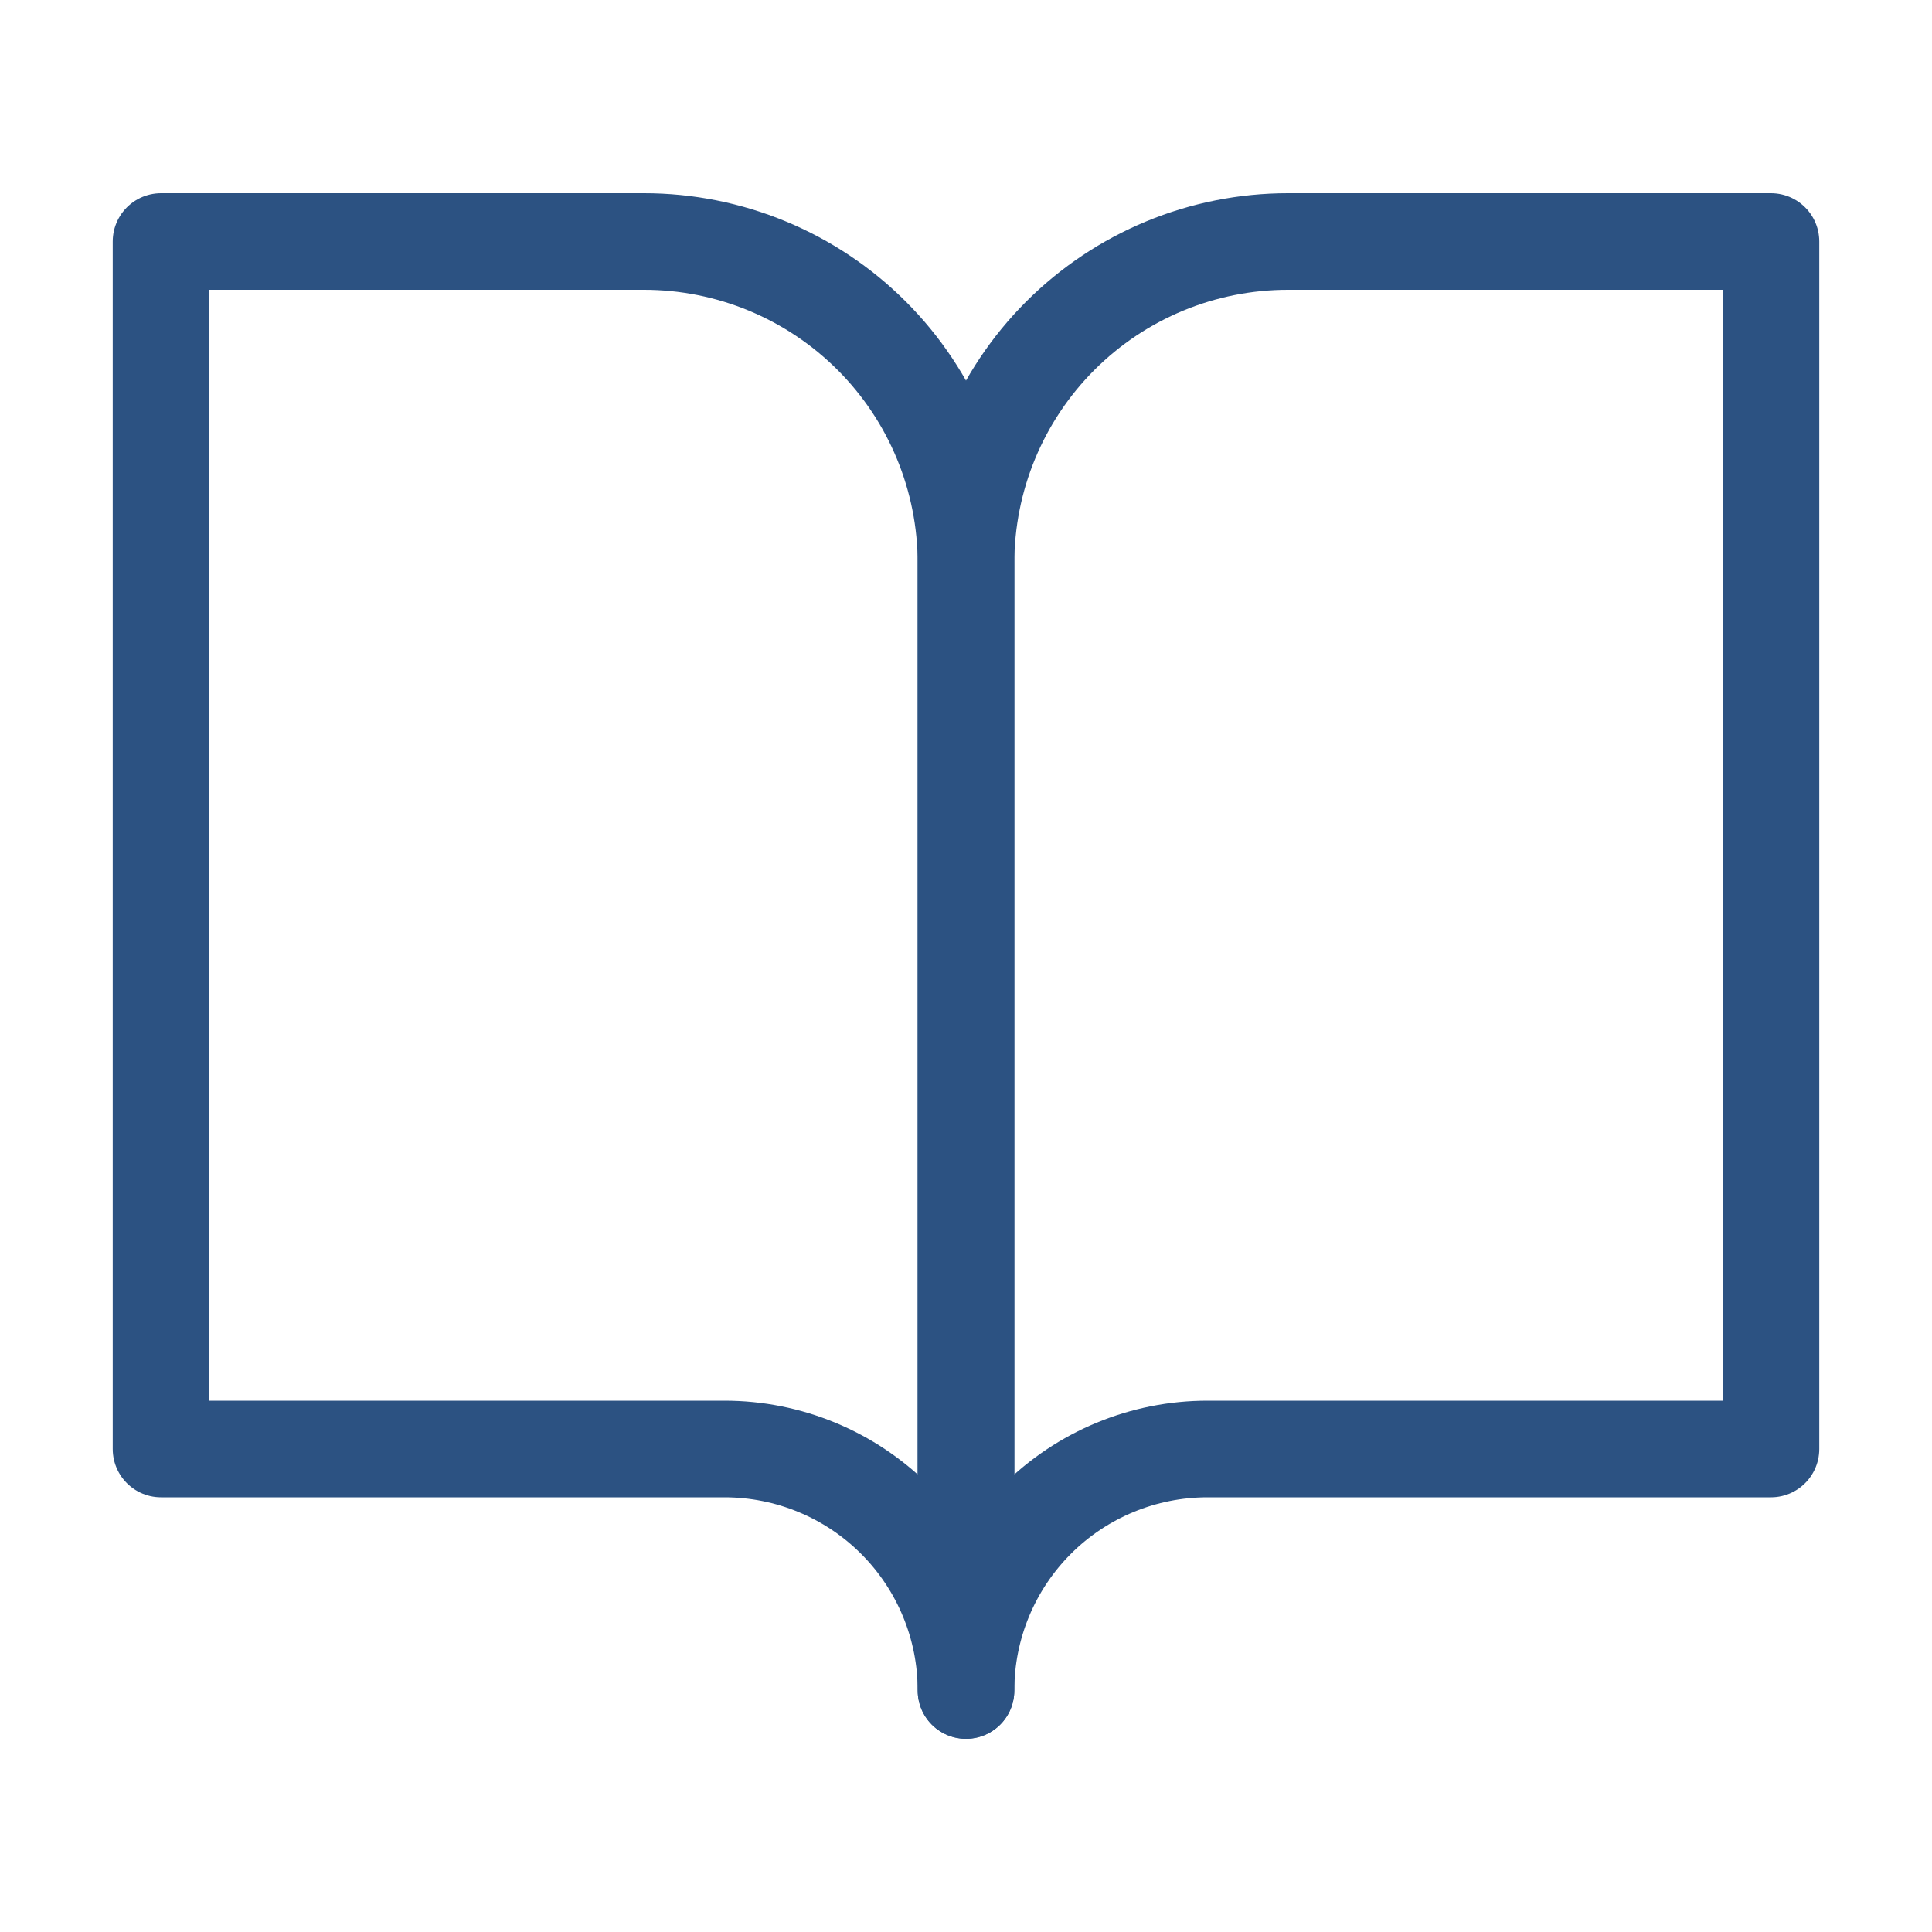
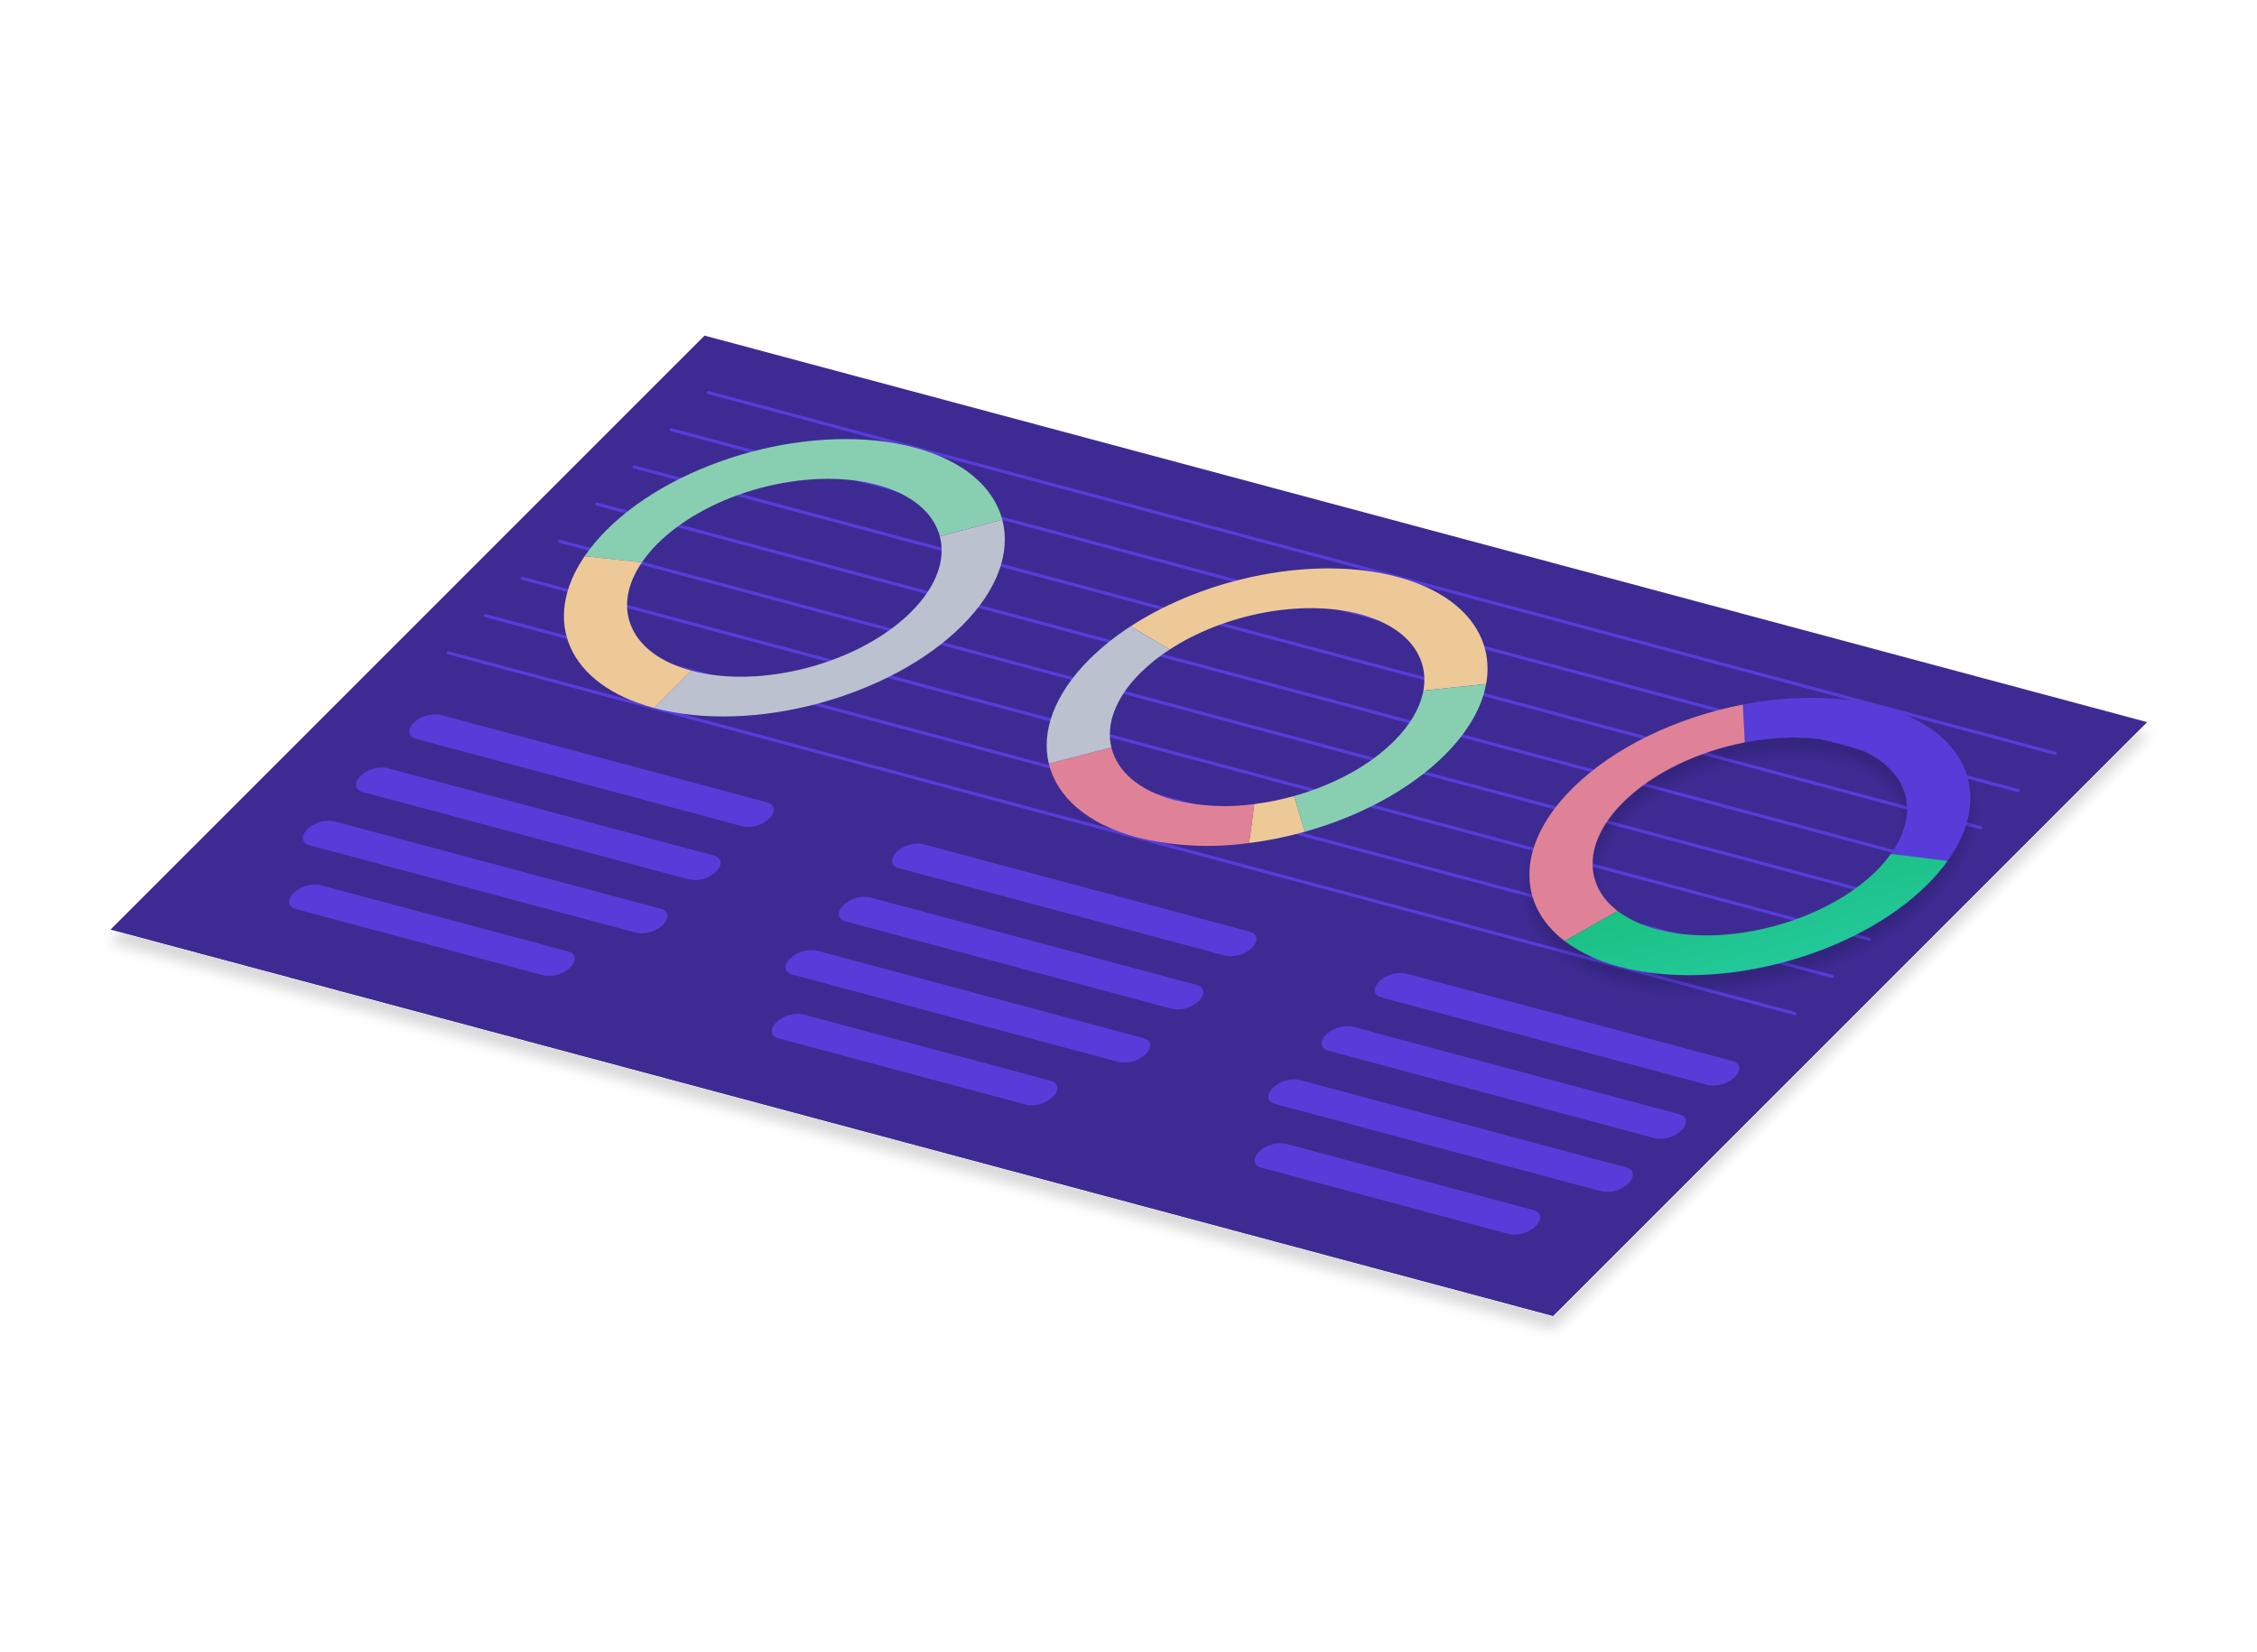
- <svg xmlns="http://www.w3.org/2000/svg" width="20" height="20" viewBox="0 0 20 20" fill="none">
-   <path d="M1.667 2.5H6.667C7.551 2.5 8.399 2.851 9.024 3.476C9.649 4.101 10 4.949 10 5.833V17.5C10 16.837 9.737 16.201 9.268 15.732C8.799 15.263 8.163 15 7.5 15H1.667V2.5Z" stroke="#2C5282" stroke-linecap="round" stroke-linejoin="round" />
-   <path d="M18.333 2.5H13.333C12.449 2.5 11.601 2.851 10.976 3.476C10.351 4.101 10 4.949 10 5.833V17.5C10 16.837 10.263 16.201 10.732 15.732C11.201 15.263 11.837 15 12.5 15H18.333V2.5Z" stroke="#2C5282" stroke-linecap="round" stroke-linejoin="round" />
+ <svg xmlns="http://www.w3.org/2000/svg" width="720" height="527" viewBox="0 0 720 527" fill="none">
+   <g filter="url(#filter0_d_232_549)">
+     <path d="M495.458 419.891L35.241 296.576L224.749 107.068L684.966 230.383L495.458 419.891Z" fill="#3D2B93" />
+     <path d="M142.99 208.266L572.549 323.366" stroke="#573CDA" stroke-linecap="round" stroke-linejoin="round" />
+     <path d="M154.854 196.404L584.412 311.505" stroke="#573CDA" stroke-linecap="round" stroke-linejoin="round" />
+     <path d="M166.713 184.544L596.272 299.644" stroke="#573CDA" stroke-linecap="round" stroke-linejoin="round" />
+     <path d="M178.576 172.682L608.135 287.782" stroke="#573CDA" stroke-linecap="round" stroke-linejoin="round" />
+     <path d="M190.434 160.821L619.992 275.922" stroke="#573CDA" stroke-linecap="round" stroke-linejoin="round" />
+     <path d="M202.297 148.96L631.856 264.06" stroke="#573CDA" stroke-linecap="round" stroke-linejoin="round" />
+     <path d="M214.16 137.098L643.719 252.198" stroke="#573CDA" stroke-linecap="round" stroke-linejoin="round" />
+     <path d="M226.016 125.238L655.574 240.338" stroke="#573CDA" stroke-linecap="round" stroke-linejoin="round" />
+     <path d="M237.07 263.671L132.658 235.694C130.161 235.025 129.845 232.75 131.956 230.639L131.956 230.639C133.052 229.58 134.38 228.791 135.835 228.336C137.29 227.881 138.83 227.772 140.335 228.018L244.746 255.995C247.244 256.664 247.56 258.938 245.449 261.05C244.353 262.109 243.024 262.898 241.57 263.353C240.115 263.808 238.574 263.917 237.07 263.671Z" fill="#573CDA" />
+     <path d="M220.095 280.645L115.684 252.668C113.186 251.999 112.87 249.724 114.981 247.613C116.077 246.553 117.405 245.765 118.86 245.31C120.315 244.854 121.856 244.745 123.36 244.991L227.772 272.968C230.269 273.637 230.585 275.912 228.474 278.023C227.378 279.082 226.05 279.871 224.595 280.326C223.14 280.781 221.599 280.89 220.095 280.645Z" fill="#573CDA" />
+     <path d="M203.12 297.619L98.709 269.642C96.212 268.973 95.895 266.698 98.007 264.587C99.103 263.528 100.431 262.739 101.886 262.284C103.34 261.829 104.881 261.72 106.386 261.966L210.797 289.943C213.294 290.612 213.61 292.887 211.499 294.998C210.403 296.057 209.075 296.846 207.62 297.301C206.166 297.756 204.625 297.865 203.12 297.619V297.619Z" fill="#573CDA" />
+     <path d="M173.557 311.222L94.318 289.99C91.821 289.321 91.505 287.046 93.616 284.935C94.712 283.876 96.04 283.087 97.495 282.632C98.95 282.177 100.49 282.068 101.995 282.313L181.233 303.545C183.731 304.215 184.047 306.489 181.936 308.6C180.84 309.66 179.512 310.448 178.057 310.903C176.602 311.359 175.061 311.468 173.557 311.222V311.222Z" fill="#573CDA" />
+     <path d="M391.072 304.934L286.66 276.957C284.163 276.287 283.847 274.013 285.958 271.902C287.054 270.842 288.382 270.054 289.837 269.599C291.291 269.144 292.832 269.034 294.337 269.28L398.748 297.257C401.245 297.927 401.561 300.201 399.45 302.312L399.45 302.312C398.355 303.372 397.026 304.16 395.572 304.615C394.117 305.07 392.576 305.18 391.072 304.934V304.934Z" fill="#573CDA" />
+     <path d="M374.097 321.907L269.686 293.93C267.188 293.261 266.872 290.987 268.983 288.876C270.079 287.816 271.407 287.027 272.862 286.572C274.317 286.117 275.858 286.008 277.362 286.254L381.773 314.231C384.271 314.9 384.587 317.175 382.476 319.286C381.38 320.345 380.052 321.134 378.597 321.589C377.142 322.044 375.601 322.153 374.097 321.907V321.907Z" fill="#573CDA" />
+     <path d="M357.122 338.882L252.711 310.905C250.214 310.236 249.897 307.961 252.009 305.85C253.104 304.791 254.433 304.002 255.887 303.547C257.342 303.092 258.883 302.983 260.387 303.229L364.799 331.206C367.296 331.875 367.612 334.149 365.501 336.26C364.405 337.32 363.077 338.108 361.622 338.564C360.168 339.019 358.627 339.128 357.122 338.882V338.882Z" fill="#573CDA" />
+     <path d="M327.559 352.485L248.32 331.253C245.823 330.583 245.507 328.309 247.618 326.198C248.714 325.138 250.042 324.35 251.497 323.895C252.952 323.439 254.492 323.33 255.997 323.576L335.235 344.808C337.733 345.477 338.049 347.752 335.938 349.863C334.842 350.922 333.513 351.711 332.059 352.166C330.604 352.621 329.063 352.73 327.559 352.485V352.485Z" fill="#573CDA" />
+     <path d="M545.07 346.197L440.658 318.22C438.161 317.551 437.845 315.276 439.956 313.166L439.956 313.165C441.052 312.106 442.38 311.318 443.835 310.862C445.289 310.407 446.83 310.298 448.335 310.544L552.746 338.521C555.243 339.19 555.56 341.465 553.449 343.576C552.353 344.635 551.024 345.424 549.57 345.879C548.115 346.334 546.574 346.443 545.07 346.197V346.197Z" fill="#573CDA" />
+     <path d="M528.095 363.171L423.684 335.194C421.186 334.525 420.87 332.25 422.981 330.139L422.981 330.139C424.077 329.08 425.406 328.291 426.86 327.836C428.315 327.381 429.856 327.272 431.36 327.518L535.772 355.495C538.269 356.164 538.585 358.438 536.474 360.55C535.378 361.609 534.05 362.398 532.595 362.853C531.14 363.308 529.599 363.417 528.095 363.171Z" fill="#573CDA" />
+     <path d="M511.12 380.146L406.709 352.169C404.212 351.5 403.896 349.225 406.007 347.114C407.103 346.054 408.431 345.266 409.886 344.811C411.34 344.355 412.881 344.246 414.386 344.492L518.797 372.469C521.294 373.138 521.61 375.413 519.499 377.524C518.403 378.583 517.075 379.372 515.62 379.827C514.166 380.282 512.625 380.391 511.12 380.146V380.146Z" fill="#573CDA" />
+     <path d="M481.557 393.748L402.318 372.516C399.821 371.847 399.505 369.572 401.616 367.461C402.712 366.402 404.04 365.613 405.495 365.158C406.95 364.703 408.491 364.594 409.995 364.84L489.233 386.072C491.731 386.741 492.047 389.016 489.936 391.127C488.84 392.186 487.512 392.975 486.057 393.43C484.602 393.885 483.061 393.994 481.557 393.748V393.748Z" fill="#573CDA" />
+     <path d="M209.73 173.48C226.098 157.112 257.494 148.699 279.854 154.691C291.062 157.694 297.87 163.746 299.814 171.098L319.733 165.785C317.009 155.48 307.467 146.996 291.757 142.787C260.417 134.389 216.412 146.181 193.469 169.123C190.899 171.671 188.57 174.453 186.514 177.432L204.768 179.408C206.235 177.283 207.896 175.298 209.73 173.48Z" fill="#88CFB2" />
+     <path d="M290.701 195.176C274.333 211.545 242.937 219.957 220.577 213.966L208.674 225.869C240.014 234.267 284.019 222.476 306.961 199.533C318.404 188.091 322.443 176.037 319.733 165.784L299.813 171.098C301.747 178.413 298.865 187.013 290.701 195.176Z" fill="#BCC1CF" />
+     <path d="M208.674 225.869L220.577 213.966C200.893 208.691 194.782 194.013 204.767 179.408L186.513 177.432C172.519 197.902 181.084 218.477 208.674 225.869Z" fill="#EDC998" />
+     <path d="M433.861 195.952C448.92 199.987 456.025 209.527 454.07 220.326L474.09 218.212C476.83 203.076 466.871 189.704 445.765 184.048C419.687 177.061 384.852 184.06 360.667 199.822L373.148 207.205C390.403 195.96 415.256 190.967 433.861 195.952Z" fill="#EDC998" />
+     <path d="M444.705 236.439C436.709 244.435 425.126 250.524 412.764 253.972L416.195 265.37C433.523 260.538 449.759 252.003 460.965 240.796C468.457 233.304 472.757 225.552 474.086 218.213L454.066 220.327C453.118 225.563 450.05 231.094 444.705 236.439Z" fill="#88CFB2" />
+     <path d="M400.128 256.527L398.484 268.952C404.468 268.193 410.388 266.996 416.196 265.37L412.765 253.972C408.621 255.131 404.397 255.986 400.128 256.527V256.527Z" fill="#EDC998" />
+     <path d="M374.584 255.228C363.189 252.175 356.352 245.967 354.541 238.449L334.588 243.614C337.126 254.151 346.709 262.852 362.68 267.132C374.391 270.014 386.544 270.632 398.486 268.952L400.13 256.527C391.61 257.726 382.939 257.285 374.584 255.228Z" fill="#E08297" />
+     <path d="M334.584 243.615L354.537 238.451C352.795 231.217 355.705 222.77 363.732 214.743C366.6 211.913 369.754 209.387 373.143 207.207L360.662 199.823C355.912 202.879 351.492 206.419 347.472 210.386C336.221 221.637 332.141 233.476 334.584 243.615Z" fill="#BCC1CF" />
+     <g filter="url(#filter1_d_232_549)">
+       <path d="M587.855 237.217C607.828 242.569 613.821 257.602 603.21 272.417L621.281 274.65C636.152 253.886 627.753 232.815 599.759 225.314C586.569 221.779 571.137 221.833 555.975 224.777L556.618 236.834C567.435 234.734 578.445 234.695 587.855 237.217Z" fill="#573CDA" />
+       <path d="M501.472 251.65C483.776 269.346 483.796 288.5 499.104 300.192L516.043 290.639C505.121 282.298 505.107 268.632 517.733 256.007C527.213 246.527 541.733 239.724 556.619 236.834L555.977 224.777C535.112 228.828 514.76 238.363 501.472 251.65Z" fill="#E08297" />
+       <path d="M598.704 277.704C582.335 294.072 550.939 302.485 528.58 296.494C524.059 295.377 519.8 293.388 516.042 290.64L499.103 300.192C504.371 304.045 510.34 306.832 516.676 308.397C548.016 316.795 592.021 305.003 614.964 282.061C617.269 279.768 619.382 277.29 621.281 274.651L603.21 272.418C601.855 274.3 600.348 276.068 598.704 277.704V277.704Z" fill="url(#paint0_linear_232_549)" />
+     </g>
+   </g>
+   <defs>
+     <filter id="filter0_d_232_549" x="31.24" y="107.068" width="657.725" height="320.822" filterUnits="userSpaceOnUse" color-interpolation-filters="sRGB">
+       <feFlood flood-opacity="0" result="BackgroundImageFix" />
+       <feColorMatrix in="SourceAlpha" type="matrix" values="0 0 0 0 0 0 0 0 0 0 0 0 0 0 0 0 0 0 127 0" result="hardAlpha" />
+       <feOffset dy="4" />
+       <feGaussianBlur stdDeviation="2" />
+       <feComposite in2="hardAlpha" operator="out" />
+       <feColorMatrix type="matrix" values="0 0 0 0 0 0 0 0 0 0 0 0 0 0 0 0 0 0 0.15 0" />
+       <feBlend mode="normal" in2="BackgroundImageFix" result="effect1_dropShadow_232_549" />
+       <feBlend mode="normal" in="SourceGraphic" in2="effect1_dropShadow_232_549" result="shape" />
+     </filter>
+     <filter id="filter1_d_232_549" x="483.896" y="222.612" width="148.637" height="96.492" filterUnits="userSpaceOnUse" color-interpolation-filters="sRGB">
+       <feFlood flood-opacity="0" result="BackgroundImageFix" />
+       <feColorMatrix in="SourceAlpha" type="matrix" values="0 0 0 0 0 0 0 0 0 0 0 0 0 0 0 0 0 0 127 0" result="hardAlpha" />
+       <feOffset dy="4" />
+       <feGaussianBlur stdDeviation="2" />
+       <feComposite in2="hardAlpha" operator="out" />
+       <feColorMatrix type="matrix" values="0 0 0 0 0 0 0 0 0 0 0 0 0 0 0 0 0 0 0.15 0" />
+       <feBlend mode="normal" in2="BackgroundImageFix" result="effect1_dropShadow_232_549" />
+       <feBlend mode="normal" in="SourceGraphic" in2="effect1_dropShadow_232_549" result="shape" />
+     </filter>
+     <linearGradient id="paint0_linear_232_549" x1="558.039" y1="279.387" x2="565.67" y2="307.865" gradientUnits="userSpaceOnUse">
+       <stop stop-color="#1BC082" />
+       <stop offset="1" stop-color="#23C89A" />
+     </linearGradient>
+   </defs>
</svg>
